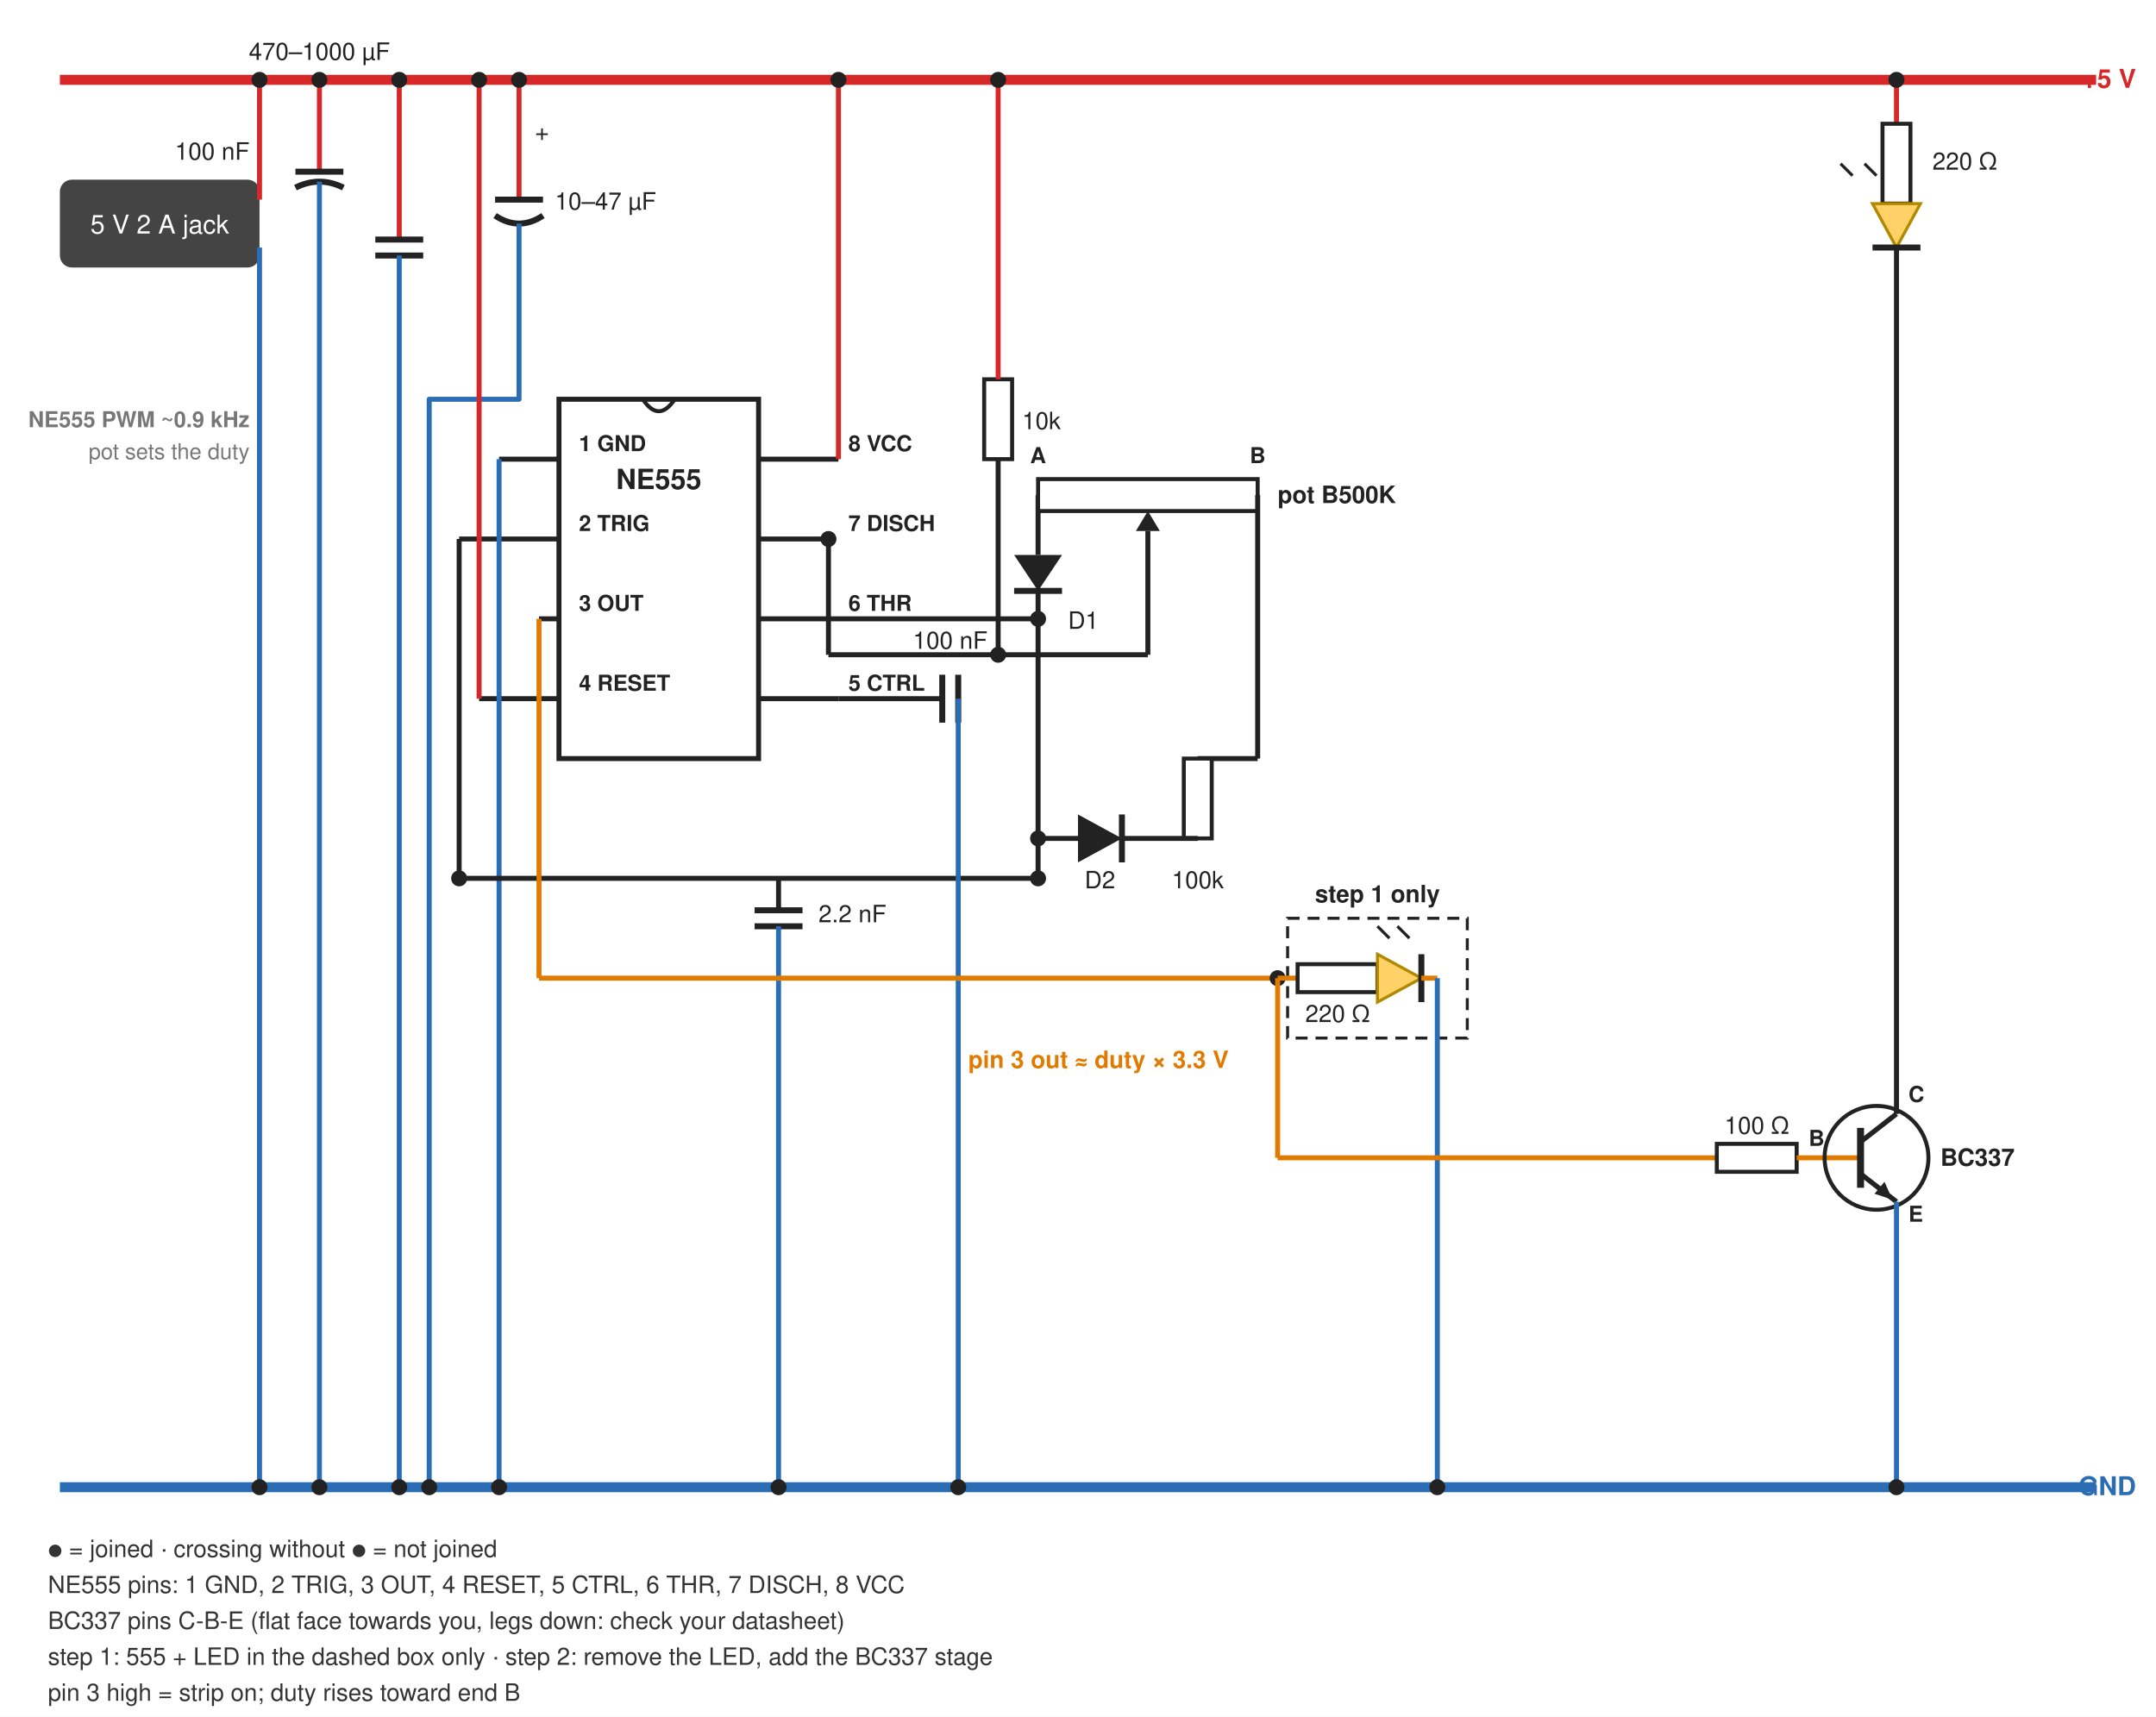
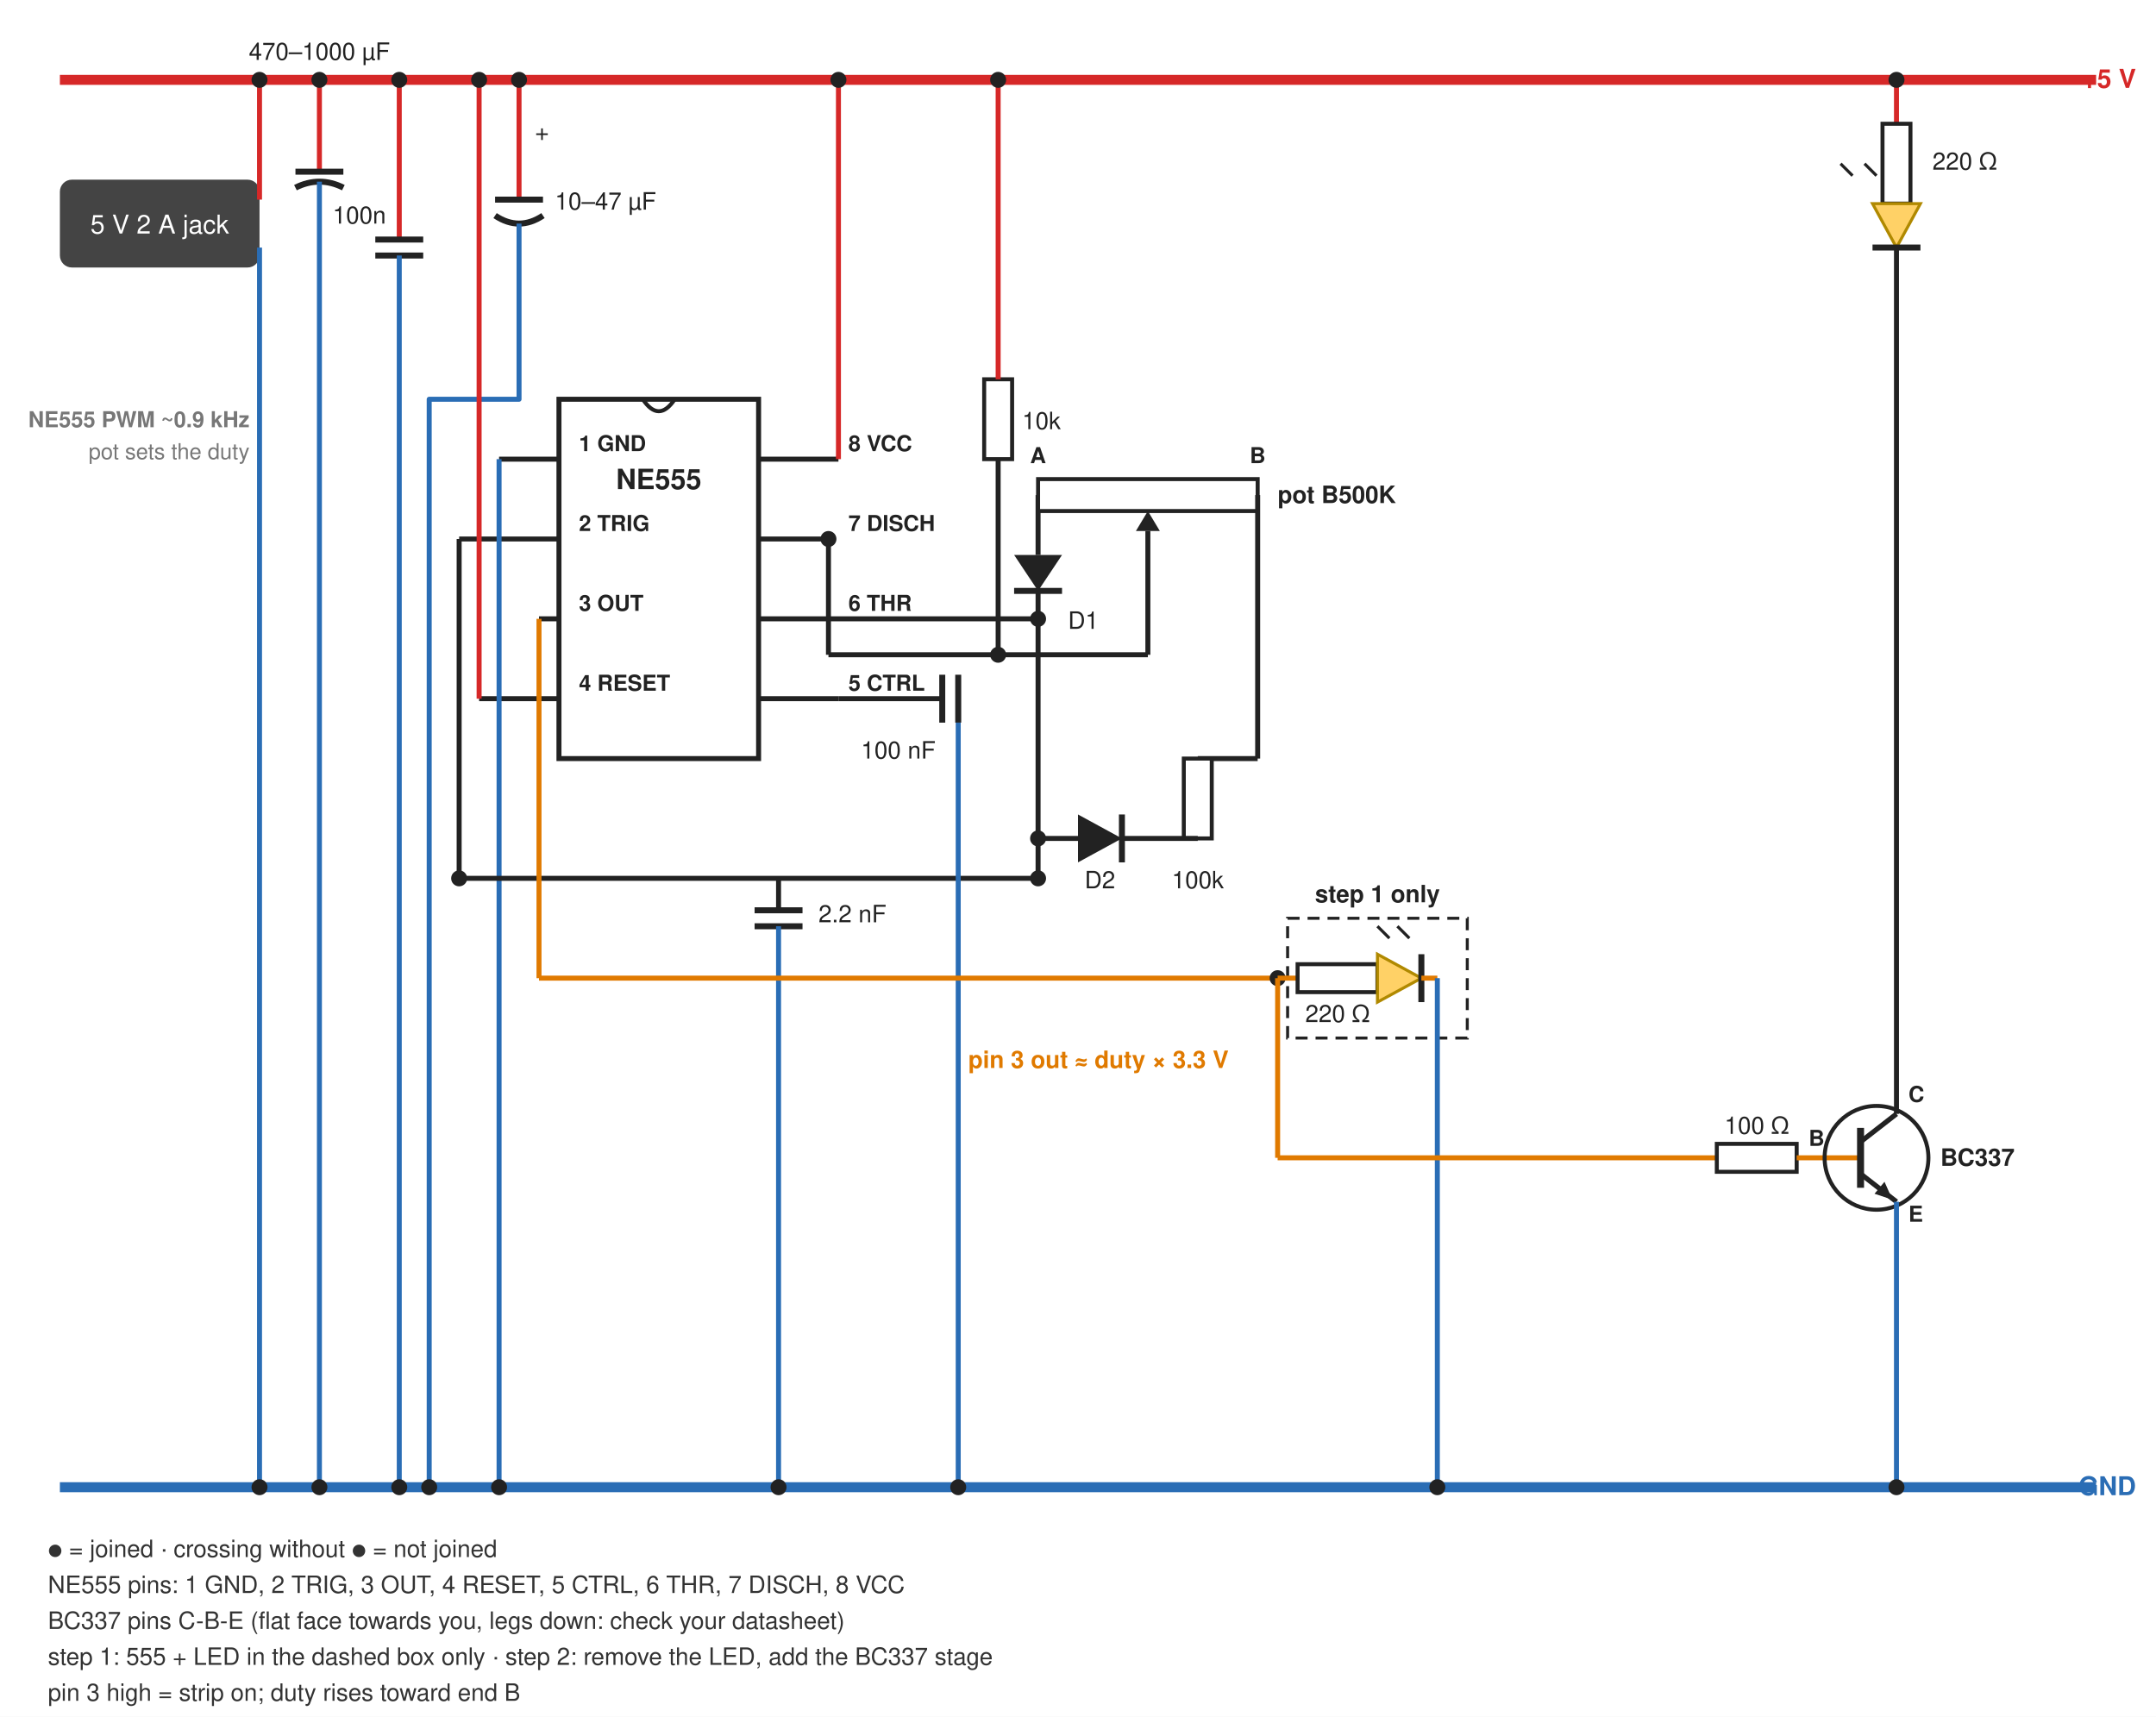
<svg xmlns="http://www.w3.org/2000/svg" viewBox="0 0 1080 860" font-family="Segoe UI, Helvetica, Arial, sans-serif" font-size="13">
  <rect width="1080" height="860" fill="#ffffff" />
  <defs>
    <g id="gnd" stroke="#222" stroke-width="2.5">
      <line x1="-10" y1="0" x2="10" y2="0" />
      <line x1="-6" y1="4" x2="6" y2="4" />
      <line x1="-2" y1="8" x2="2" y2="8" />
    </g>
  </defs>
  <path d="M30 40 L1050 40" stroke="#d62828" stroke-width="5" fill="none" stroke-linejoin="round" />
  <text x="1070" y="44" text-anchor="end" font-size="13" font-weight="bold" fill="#d62828">+5 V</text>
  <path d="M30 745 L1050 745" stroke="#2a6db5" stroke-width="5" fill="none" stroke-linejoin="round" />
  <text x="1070" y="749" text-anchor="end" font-size="13" font-weight="bold" fill="#2a6db5">GND</text>
  <rect x="30" y="90" width="100" height="44" rx="6" fill="#444" />
  <text x="80" y="117" text-anchor="middle" font-size="13" fill="#fff">5 V 2 A jack</text>
  <path d="M130 100 L130 40" stroke="#d62828" stroke-width="2.5" fill="none" stroke-linejoin="round" />
  <circle cx="130" cy="40" r="4" fill="#222" />
  <path d="M130 124 L130 745" stroke="#2a6db5" stroke-width="2.5" fill="none" stroke-linejoin="round" />
  <circle cx="130" cy="745" r="4" fill="#222" />
  <path d="M160 40 L160 86" stroke="#d62828" stroke-width="2.5" fill="none" stroke-linejoin="round" />
  <circle cx="160" cy="40" r="4" fill="#222" />
  <g stroke="#222" stroke-width="3" fill="none">
    <line x1="148" y1="86" x2="172" y2="86" />
    <path d="M148 94 Q160 88 172 94" />
  </g>
  <path d="M160 91 L160 745" stroke="#2a6db5" stroke-width="2.5" fill="none" stroke-linejoin="round" />
  <circle cx="160" cy="745" r="4" fill="#222" />
  <text x="160" y="30" text-anchor="middle" font-size="12" fill="#222">470–1000 µF</text>
  <path d="M200 40 L200 120" stroke="#d62828" stroke-width="2.5" fill="none" stroke-linejoin="round" />
  <circle cx="200" cy="40" r="4" fill="#222" />
  <g stroke="#222" stroke-width="3">
    <line x1="188" y1="120" x2="212" y2="120" />
    <line x1="188" y1="128" x2="212" y2="128" />
  </g>
  <path d="M200 128 L200 745" stroke="#2a6db5" stroke-width="2.5" fill="none" stroke-linejoin="round" />
  <circle cx="200" cy="745" r="4" fill="#222" />
-   <text x="125" y="80" text-anchor="end" font-size="12" fill="#222">100 nF</text>
+   <text x="180" y="112" text-anchor="middle" font-size="12" fill="#222">100n</text>
  <path d="M260 40 L260 100" stroke="#d62828" stroke-width="2.5" fill="none" stroke-linejoin="round" />
  <circle cx="260" cy="40" r="4" fill="#222" />
  <g stroke="#222" stroke-width="3">
    <line x1="248" y1="100" x2="272" y2="100" />
    <path d="M248 108 Q260 116 272 108" fill="none" />
  </g>
  <text x="268" y="70" text-anchor="start" font-size="12" fill="#222">+</text>
  <path d="M260 112 L260 200 L215 200 L215 745" stroke="#2a6db5" stroke-width="2.5" fill="none" stroke-linejoin="round" />
  <circle cx="215" cy="745" r="4" fill="#222" />
  <text x="278" y="105" text-anchor="start" font-size="12" fill="#222">10–47 µF</text>
  <text x="125" y="214" text-anchor="end" font-size="11" font-weight="bold" fill="#777">NE555 PWM ~0.9 kHz</text>
  <text x="125" y="230" text-anchor="end" font-size="11" fill="#777">pot sets the duty</text>
  <rect x="280" y="200" width="100" height="180" fill="#fff" stroke="#222" stroke-width="2.5" />
  <path d="M322 200 Q330 212 338 200" fill="none" stroke="#222" stroke-width="2" />
  <text x="330" y="245" text-anchor="middle" font-size="14" font-weight="bold" fill="#222">NE555</text>
  <path d="M280 230 L250 230" stroke="#222" stroke-width="2.5" fill="none" stroke-linejoin="round" />
  <text x="290" y="226" text-anchor="start" font-size="11" font-weight="bold" fill="#222">1 GND</text>
  <path d="M280 270 L230 270" stroke="#222" stroke-width="2.5" fill="none" stroke-linejoin="round" />
  <text x="290" y="266" text-anchor="start" font-size="11" font-weight="bold" fill="#222">2 TRIG</text>
  <path d="M280 310 L270 310" stroke="#222" stroke-width="2.5" fill="none" stroke-linejoin="round" />
  <text x="290" y="306" text-anchor="start" font-size="11" font-weight="bold" fill="#222">3 OUT</text>
  <path d="M280 350 L240 350" stroke="#222" stroke-width="2.5" fill="none" stroke-linejoin="round" />
  <text x="290" y="346" text-anchor="start" font-size="11" font-weight="bold" fill="#222">4 RESET</text>
  <path d="M380 230 L420 230" stroke="#222" stroke-width="2.5" fill="none" stroke-linejoin="round" />
  <text x="425" y="226" text-anchor="start" font-size="11" font-weight="bold" fill="#222">8 VCC</text>
  <path d="M380 270 L415 270" stroke="#222" stroke-width="2.5" fill="none" stroke-linejoin="round" />
  <text x="425" y="266" text-anchor="start" font-size="11" font-weight="bold" fill="#222">7 DISCH</text>
  <path d="M380 310 L520 310" stroke="#222" stroke-width="2.5" fill="none" stroke-linejoin="round" />
  <text x="425" y="306" text-anchor="start" font-size="11" font-weight="bold" fill="#222">6 THR</text>
  <path d="M380 350 L420 350" stroke="#222" stroke-width="2.5" fill="none" stroke-linejoin="round" />
  <text x="425" y="346" text-anchor="start" font-size="11" font-weight="bold" fill="#222">5 CTRL</text>
  <path d="M420 230 L420 40" stroke="#d62828" stroke-width="2.5" fill="none" stroke-linejoin="round" />
  <circle cx="420" cy="40" r="4" fill="#222" />
  <path d="M240 350 L240 40" stroke="#d62828" stroke-width="2.5" fill="none" stroke-linejoin="round" />
  <circle cx="240" cy="40" r="4" fill="#222" />
  <path d="M250 230 L250 745" stroke="#2a6db5" stroke-width="2.5" fill="none" stroke-linejoin="round" />
  <circle cx="250" cy="745" r="4" fill="#222" />
  <path d="M230 270 L230 440" stroke="#222" stroke-width="2.5" fill="none" stroke-linejoin="round" />
  <path d="M230 440 L520 440" stroke="#222" stroke-width="2.5" fill="none" stroke-linejoin="round" />
  <circle cx="230" cy="440" r="4" fill="#222" />
  <path d="M520 310 L520 440" stroke="#222" stroke-width="2.5" fill="none" stroke-linejoin="round" />
  <circle cx="520" cy="440" r="4" fill="#222" />
  <path d="M390 440 L390 456" stroke="#222" stroke-width="2.5" fill="none" stroke-linejoin="round" />
  <g stroke="#222" stroke-width="3">
    <line x1="378" y1="456" x2="402" y2="456" />
    <line x1="378" y1="464" x2="402" y2="464" />
  </g>
  <path d="M390 464 L390 745" stroke="#2a6db5" stroke-width="2.5" fill="none" stroke-linejoin="round" />
  <circle cx="390" cy="745" r="4" fill="#222" />
  <text x="410" y="462" text-anchor="start" font-size="12" fill="#222">2.2 nF</text>
  <path d="M520 248 L520 278" stroke="#222" stroke-width="2.5" fill="none" stroke-linejoin="round" />
  <polygon points="508,278 532,278 520,296" fill="#222" />
  <line x1="508" y1="296" x2="532" y2="296" stroke="#222" stroke-width="3" />
  <path d="M520 296 L520 310" stroke="#222" stroke-width="2.5" fill="none" stroke-linejoin="round" />
  <circle cx="520" cy="310" r="4" fill="#222" />
  <text x="535" y="315" text-anchor="start" font-size="12" fill="#222">D1</text>
  <rect x="520" y="240" width="110" height="16" fill="#fff" stroke="#222" stroke-width="2" />
  <polygon points="575,256 569,266 581,266" fill="#222" />
  <text x="520" y="232" text-anchor="middle" font-size="11" font-weight="bold" fill="#222">A</text>
  <text x="630" y="232" text-anchor="middle" font-size="11" font-weight="bold" fill="#222">B</text>
  <text x="640" y="252" text-anchor="start" font-size="12" font-weight="bold" fill="#222">pot B500K</text>
  <path d="M575 266 L575 328" stroke="#222" stroke-width="2.5" fill="none" stroke-linejoin="round" />
  <path d="M575 328 L415 328" stroke="#222" stroke-width="2.5" fill="none" stroke-linejoin="round" />
  <path d="M415 328 L415 270" stroke="#222" stroke-width="2.5" fill="none" stroke-linejoin="round" />
  <circle cx="415" cy="270" r="4" fill="#222" />
  <path d="M500 328 L500 230" stroke="#222" stroke-width="2.5" fill="none" stroke-linejoin="round" />
  <circle cx="500" cy="328" r="4" fill="#222" />
  <rect x="493" y="190" width="14" height="40" fill="#fff" stroke="#222" stroke-width="2" />
  <path d="M500 190 L500 40" stroke="#d62828" stroke-width="2.5" fill="none" stroke-linejoin="round" />
  <circle cx="500" cy="40" r="4" fill="#222" />
  <text x="512" y="215" text-anchor="start" font-size="12" fill="#222">10k</text>
  <path d="M630 248 L630 380" stroke="#222" stroke-width="2.5" fill="none" stroke-linejoin="round" />
  <path d="M630 380 L600 380" stroke="#222" stroke-width="2.5" fill="none" stroke-linejoin="round" />
  <rect x="593" y="380" width="14" height="40" fill="#fff" stroke="#222" stroke-width="2" />
  <path d="M600 420 L562 420" stroke="#222" stroke-width="2.5" fill="none" stroke-linejoin="round" />
  <line x1="562" y1="408" x2="562" y2="432" stroke="#222" stroke-width="3" />
  <polygon points="540,408 540,432 562,420" fill="#222" />
  <path d="M540 420 L520 420" stroke="#222" stroke-width="2.5" fill="none" stroke-linejoin="round" />
  <circle cx="520" cy="420" r="4" fill="#222" />
  <text x="600" y="445" text-anchor="middle" font-size="12" fill="#222">100k</text>
  <text x="551" y="445" text-anchor="middle" font-size="12" fill="#222">D2</text>
  <path d="M420 350 L472 350" stroke="#222" stroke-width="2.5" fill="none" stroke-linejoin="round" />
  <g stroke="#222" stroke-width="3">
    <line x1="472" y1="338" x2="472" y2="362" />
    <line x1="480" y1="338" x2="480" y2="362" />
  </g>
-   <path d="M480 350 L480 745" stroke="#2a6db5" stroke-width="2.5" fill="none" stroke-linejoin="round" />
+   <path d="M480 362 L480 745" stroke="#2a6db5" stroke-width="2.5" fill="none" stroke-linejoin="round" />
  <circle cx="480" cy="745" r="4" fill="#222" />
-   <text x="476" y="325" text-anchor="middle" font-size="12" fill="#222">100 nF</text>
+   <text x="450" y="380" text-anchor="middle" font-size="12" fill="#222">100 nF</text>
  <path d="M270 310 L270 490" stroke="#e07a00" stroke-width="2.5" fill="none" stroke-linejoin="round" />
  <path d="M270 490 L640 490" stroke="#e07a00" stroke-width="2.5" fill="none" stroke-linejoin="round" />
  <circle cx="640" cy="490" r="4" fill="#222" />
  <text x="485" y="535" text-anchor="start" font-size="12" font-weight="bold" fill="#e07a00">pin 3 out ≈ duty × 3.3 V</text>
  <rect x="645" y="460" width="90" height="60" fill="none" stroke="#222" stroke-width="1.5" stroke-dasharray="6 4" />
  <text x="690" y="452" text-anchor="middle" font-size="12" font-weight="bold" fill="#222">step 1 only</text>
  <path d="M640 490 L650 490" stroke="#e07a00" stroke-width="2.5" fill="none" stroke-linejoin="round" />
  <rect x="650" y="483" width="40" height="14" fill="#fff" stroke="#222" stroke-width="2" />
  <text x="670" y="512" text-anchor="middle" font-size="12" fill="#222">220 Ω</text>
  <polygon points="690,478 690,502 712,490" fill="#ffd166" stroke="#b08900" stroke-width="1.5" />
  <line x1="712" y1="478" x2="712" y2="502" stroke="#222" stroke-width="3" />
  <line x1="696" y1="470" x2="690" y2="464" stroke="#222" stroke-width="1.5" />
  <line x1="706" y1="470" x2="700" y2="464" stroke="#222" stroke-width="1.5" />
  <path d="M712 490 L720 490" stroke="#e07a00" stroke-width="2.5" fill="none" stroke-linejoin="round" />
  <path d="M720 490 L720 745" stroke="#2a6db5" stroke-width="2.5" fill="none" stroke-linejoin="round" />
  <circle cx="720" cy="745" r="4" fill="#222" />
  <path d="M640 490 L640 580" stroke="#e07a00" stroke-width="2.5" fill="none" stroke-linejoin="round" />
  <path d="M640 580 L860 580" stroke="#e07a00" stroke-width="2.5" fill="none" stroke-linejoin="round" />
  <rect x="860" y="573" width="40" height="14" fill="#fff" stroke="#222" stroke-width="2" />
  <path d="M900 580 L932 580" stroke="#e07a00" stroke-width="2.5" fill="none" stroke-linejoin="round" />
  <text x="880" y="568" text-anchor="middle" font-size="12" fill="#222">100 Ω</text>
  <circle cx="940" cy="580" r="26" fill="none" stroke="#222" stroke-width="2" />
  <line x1="932" y1="565" x2="932" y2="595" stroke="#222" stroke-width="3.5" />
  <path d="M932 572 L950 558" stroke="#222" stroke-width="2.5" fill="none" stroke-linejoin="round" />
  <path d="M932 588 L950 602" stroke="#222" stroke-width="2.5" fill="none" stroke-linejoin="round" />
  <polygon points="948,601 939,598 944,592" fill="#222" />
  <text x="956" y="552" text-anchor="start" font-size="11" font-weight="bold" fill="#222">C</text>
  <text x="956" y="612" text-anchor="start" font-size="11" font-weight="bold" fill="#222">E</text>
  <text x="906" y="574" text-anchor="start" font-size="11" font-weight="bold" fill="#222">B</text>
  <text x="972" y="584" text-anchor="start" font-size="12" font-weight="bold" fill="#222">BC337</text>
  <path d="M950 558 L950 124" stroke="#222" stroke-width="2.5" fill="none" stroke-linejoin="round" />
  <path d="M950 602 L950 745" stroke="#2a6db5" stroke-width="2.5" fill="none" stroke-linejoin="round" />
  <circle cx="950" cy="745" r="4" fill="#222" />
  <path d="M950 40 L950 62" stroke="#d62828" stroke-width="2.5" fill="none" stroke-linejoin="round" />
  <circle cx="950" cy="40" r="4" fill="#222" />
  <rect x="943" y="62" width="14" height="40" fill="#fff" stroke="#222" stroke-width="2" />
  <text x="968" y="85" text-anchor="start" font-size="12" fill="#222">220 Ω</text>
  <polygon points="938,102 962,102 950,124" fill="#ffd166" stroke="#b08900" stroke-width="1.5" />
  <line x1="938" y1="124" x2="962" y2="124" stroke="#222" stroke-width="3" />
  <line x1="928" y1="88" x2="922" y2="82" stroke="#222" stroke-width="1.5" />
  <line x1="940" y1="88" x2="934" y2="82" stroke="#222" stroke-width="1.5" />
  <text x="24" y="780" text-anchor="start" font-size="12" fill="#333">● = joined · crossing without ● = not joined</text>
  <text x="24" y="798" text-anchor="start" font-size="12" fill="#333">NE555 pins: 1 GND, 2 TRIG, 3 OUT, 4 RESET, 5 CTRL, 6 THR, 7 DISCH, 8 VCC</text>
  <text x="24" y="816" text-anchor="start" font-size="12" fill="#333">BC337 pins C-B-E (flat face towards you, legs down: check your datasheet)</text>
  <text x="24" y="834" text-anchor="start" font-size="12" fill="#333">step 1: 555 + LED in the dashed box only · step 2: remove the LED, add the BC337 stage</text>
  <text x="24" y="852" text-anchor="start" font-size="12" fill="#333">pin 3 high = strip on; duty rises toward end B</text>
</svg>
